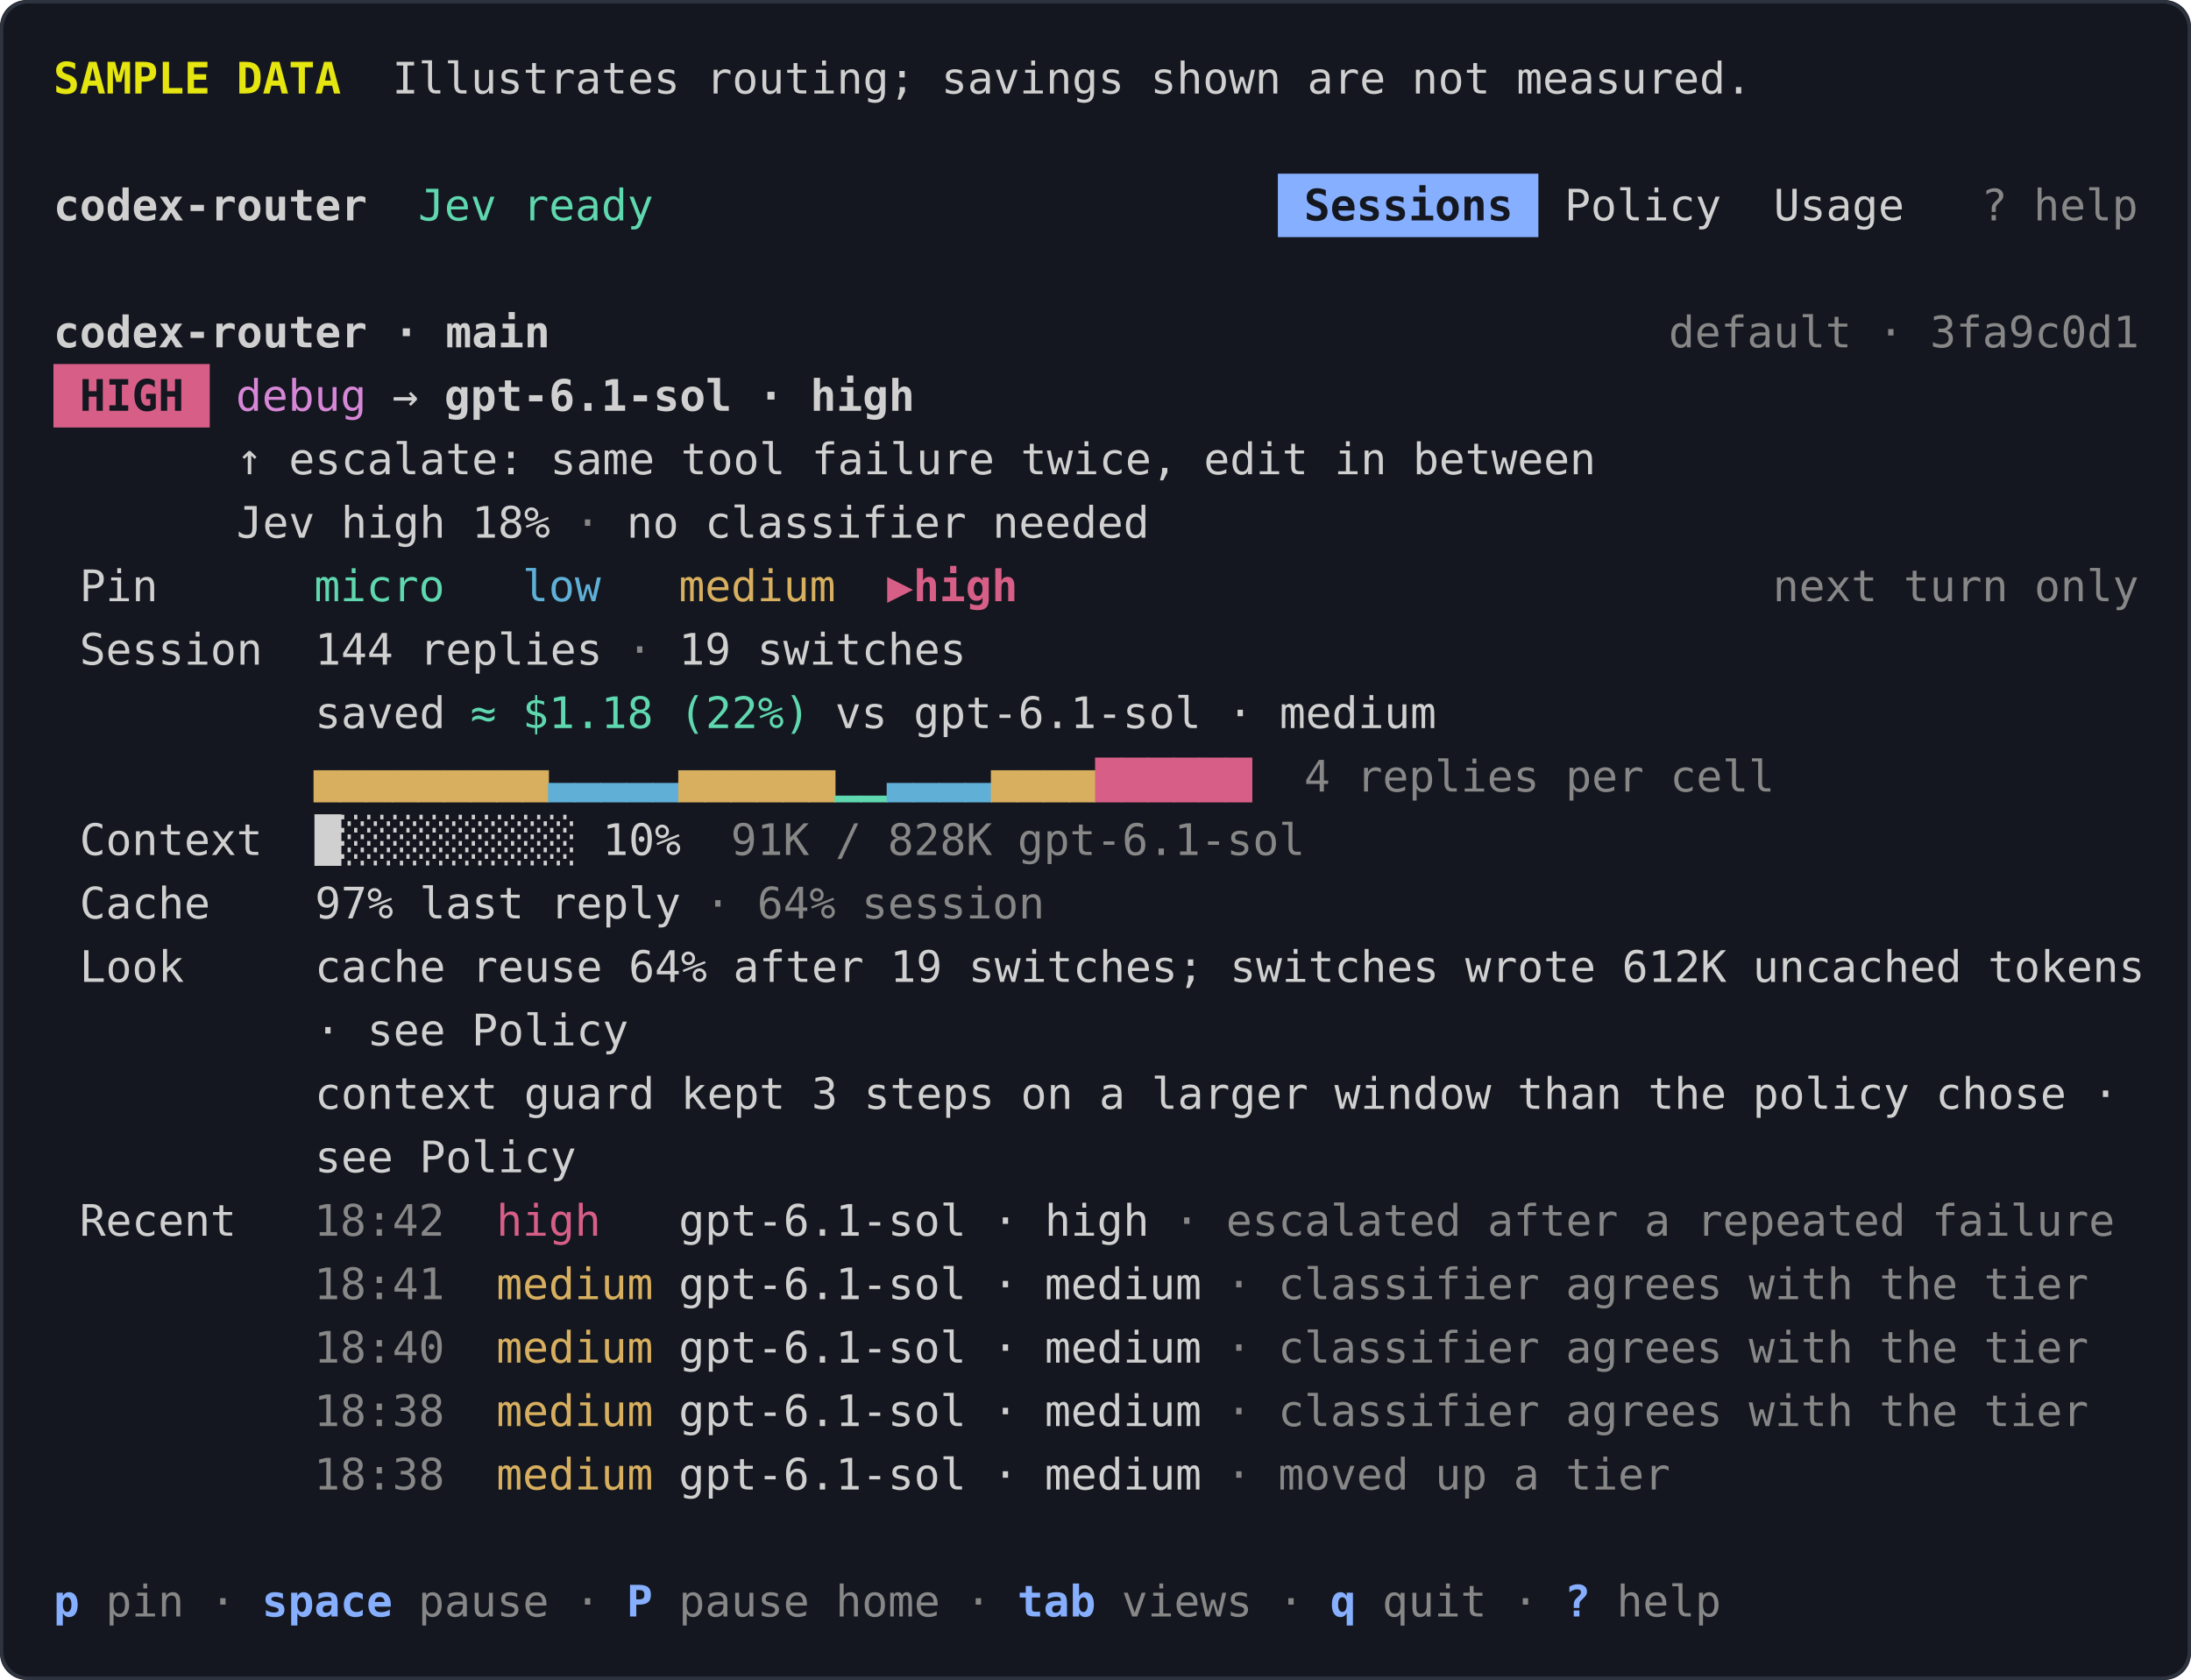
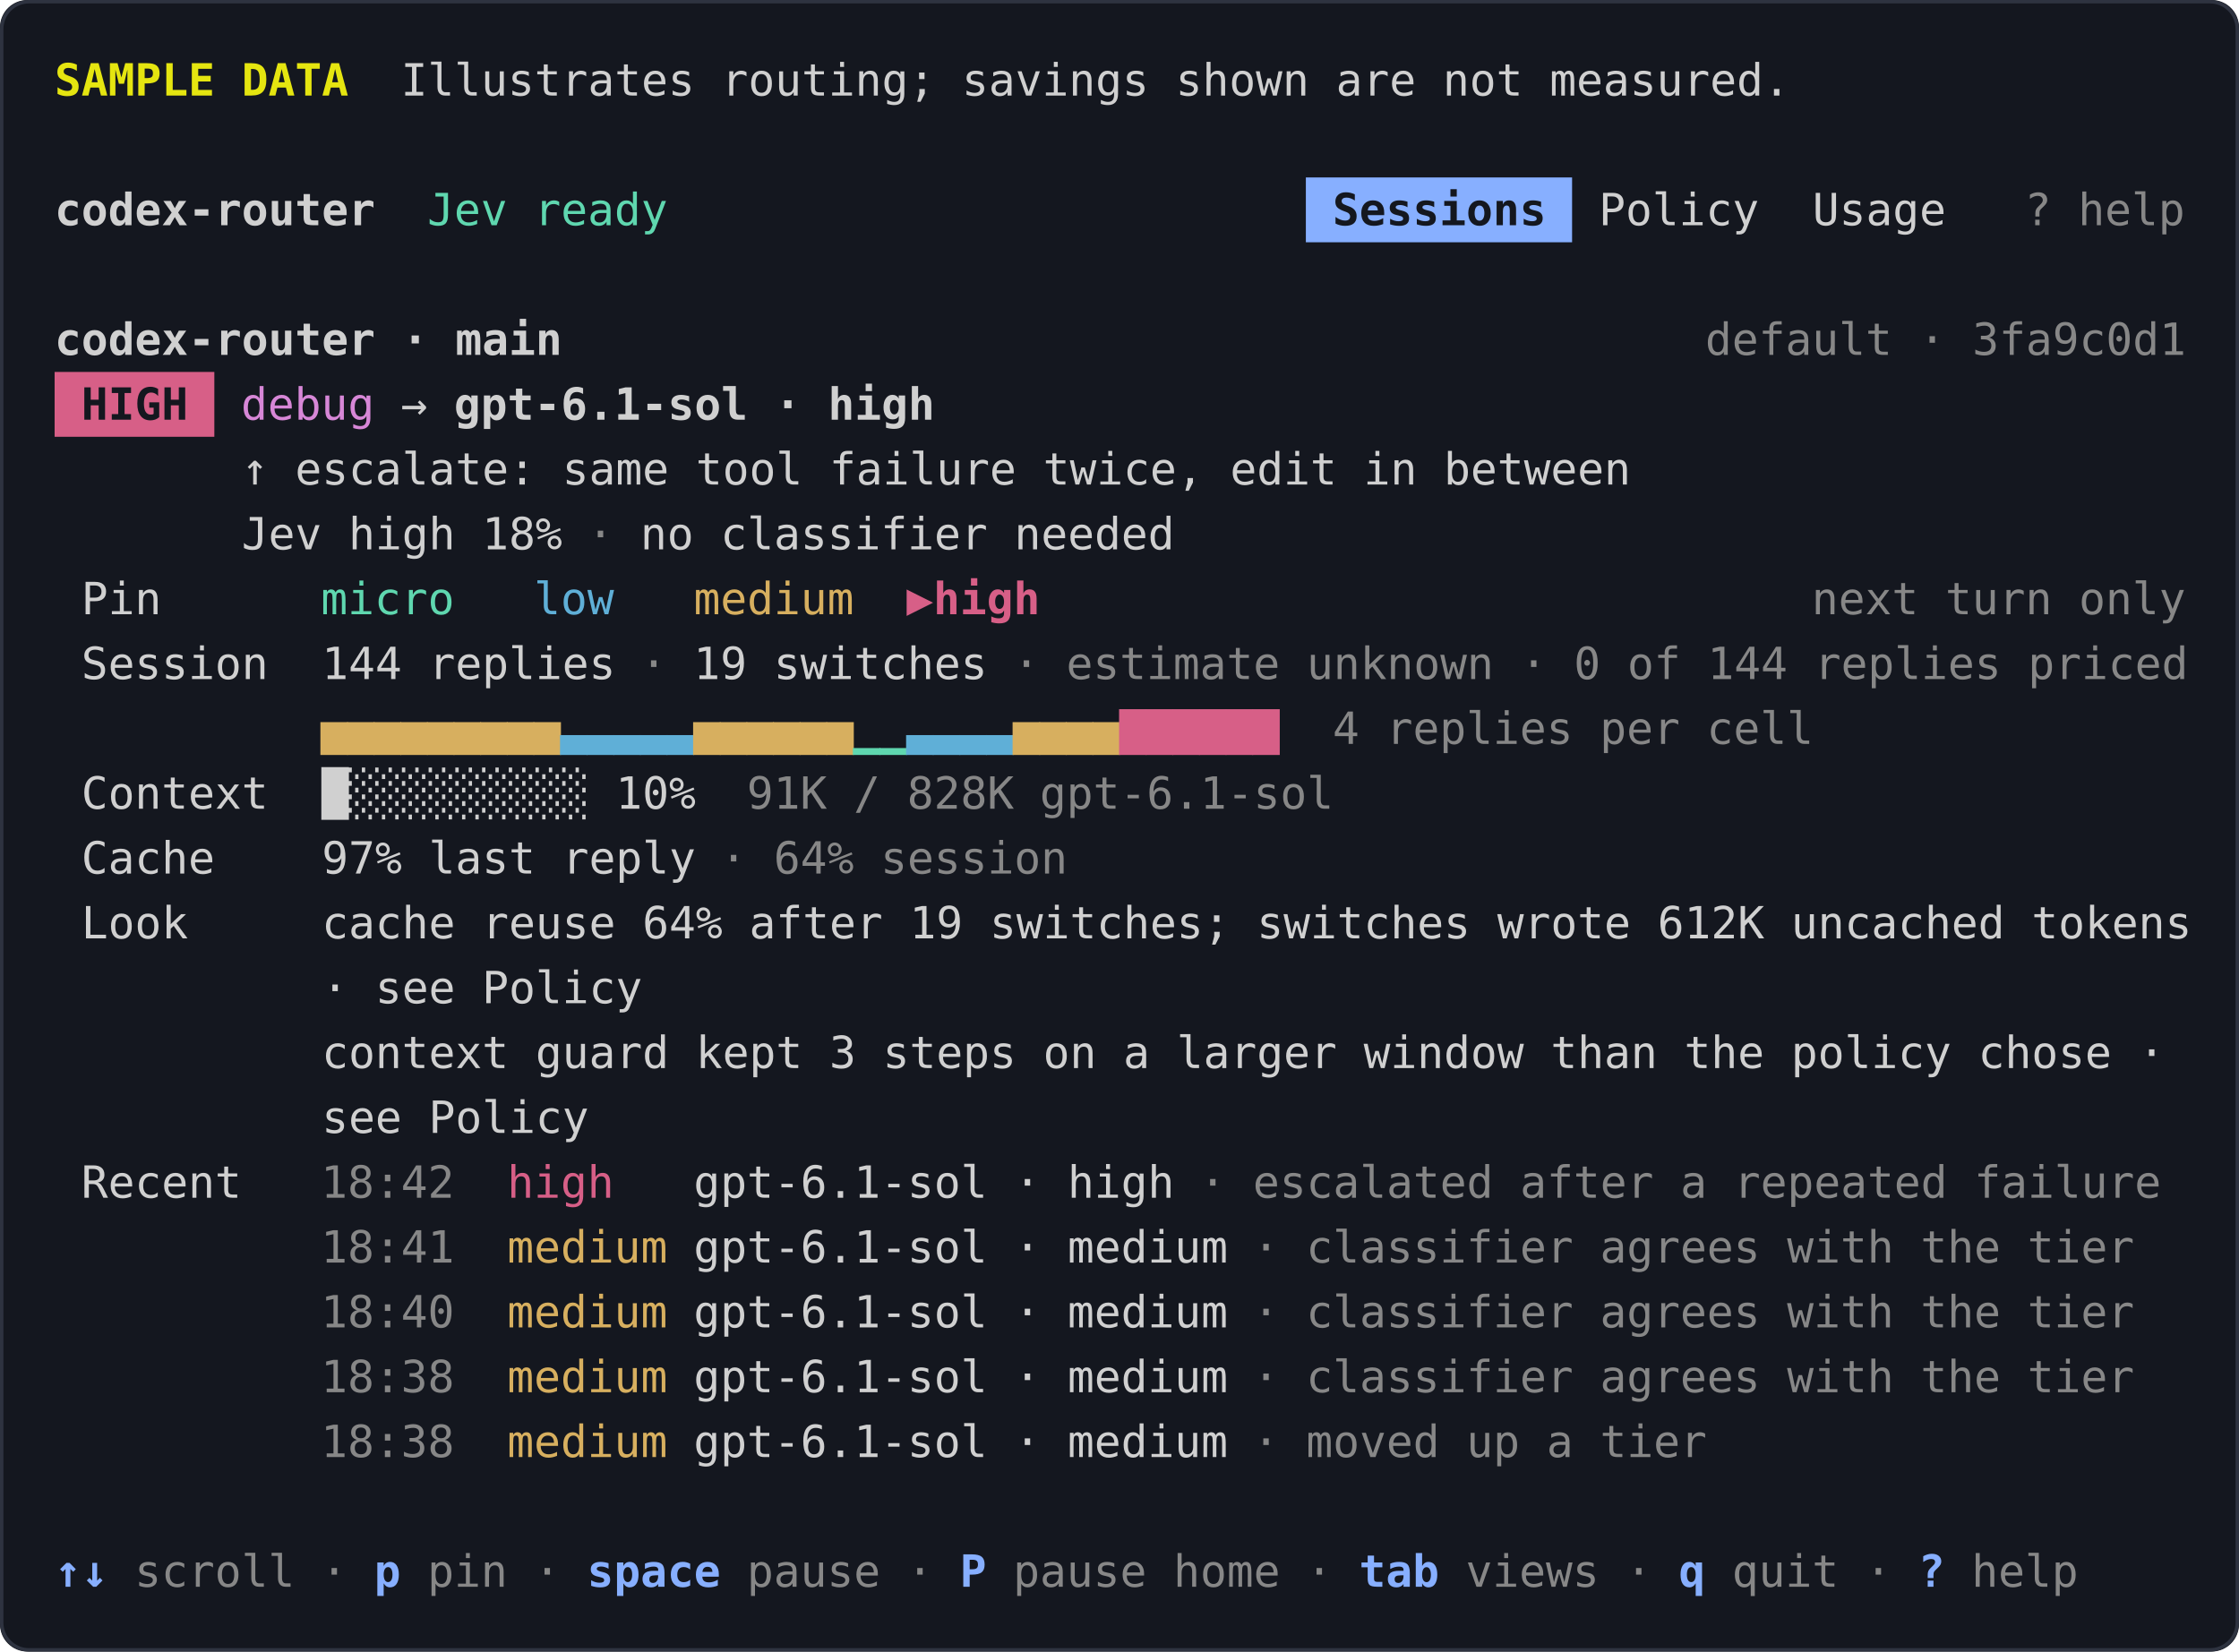
- <svg xmlns="http://www.w3.org/2000/svg" viewBox="0 0 656 503" width="656" height="503" role="img" aria-labelledby="title desc">
+ <svg xmlns="http://www.w3.org/2000/svg" viewBox="0 0 656 484" width="656" height="484" role="img" aria-labelledby="title desc">
  <style>text { font-family: ui-monospace, SFMono-Regular, Menlo, Consolas, 'DejaVu Sans Mono', monospace; font-size: 13px; }</style>
-   <rect width="656" height="503" rx="8" fill="#14171f" />
-   <rect x="0.5" y="0.5" width="655" height="502" rx="8" fill="none" stroke="#2e3340" />
+   <rect width="656" height="484" rx="8" fill="#14171f" />
+   <rect x="0.5" y="0.5" width="655" height="483" rx="8" fill="none" stroke="#2e3340" />
  <text x="16.0" y="28.0" fill="#e5e510" font-weight="700" xml:space="preserve">SAMPLE DATA</text>
  <text x="101.8" y="28.0" fill="#d0d0d0" xml:space="preserve">  Illustrates routing; savings shown are not measured.</text>
  <text x="16.0" y="66.0" fill="#d0d0d0" font-weight="700" xml:space="preserve">codex-router</text>
  <text x="125.2" y="66.0" fill="#5fd7af" xml:space="preserve">Jev ready</text>
  <rect x="382.6" y="52.0" width="78.0" height="19" fill="#87afff" />
  <text x="382.6" y="66.0" fill="#14171f" font-weight="700" xml:space="preserve"> Sessions </text>
  <text x="460.6" y="66.0" fill="#d0d0d0" xml:space="preserve"> Policy  Usage   </text>
  <text x="593.2" y="66.0" fill="#878787" xml:space="preserve">? help</text>
  <text x="16.0" y="104.0" fill="#d0d0d0" font-weight="700" xml:space="preserve">codex-router · main</text>
  <text x="499.6" y="104.0" fill="#878787" xml:space="preserve">default · 3fa9c0d1</text>
  <rect x="16.0" y="109.0" width="46.8" height="19" fill="#d75f87" />
  <text x="16.0" y="123.0" fill="#14171f" font-weight="700" xml:space="preserve"> HIGH </text>
  <text x="70.6" y="123.0" fill="#d787d7" xml:space="preserve">debug</text>
  <text x="109.6" y="123.0" fill="#d0d0d0" xml:space="preserve"> → </text>
  <text x="133.0" y="123.0" fill="#d0d0d0" font-weight="700" xml:space="preserve">gpt-6.1-sol · high</text>
  <text x="16.0" y="142.0" fill="#d0d0d0" xml:space="preserve">       ↑ escalate: same tool failure twice, edit in between</text>
  <text x="16.0" y="161.0" fill="#d0d0d0" xml:space="preserve">       Jev high 18%</text>
  <text x="164.2" y="161.0" fill="#878787" xml:space="preserve"> · </text>
  <text x="187.6" y="161.0" fill="#d0d0d0" xml:space="preserve">no classifier needed</text>
  <text x="16.0" y="180.0" fill="#d0d0d0" xml:space="preserve"> Pin     </text>
  <text x="86.2" y="180.0" fill="#5fd7af" xml:space="preserve"> micro  </text>
  <text x="148.6" y="180.0" fill="#5fafd7" xml:space="preserve"> low  </text>
  <text x="195.4" y="180.0" fill="#d7af5f" xml:space="preserve"> medium  </text>
  <text x="265.6" y="180.0" fill="#d75f87" font-weight="700" xml:space="preserve">▶high  </text>
  <text x="530.8" y="180.0" fill="#878787" xml:space="preserve">next turn only</text>
  <text x="16.0" y="199.0" fill="#d0d0d0" xml:space="preserve"> Session  144 replies</text>
  <text x="179.8" y="199.0" fill="#878787" xml:space="preserve"> · </text>
  <text x="203.2" y="199.0" fill="#d0d0d0" xml:space="preserve">19 switches</text>
-   <text x="16.0" y="218.0" fill="#d0d0d0" xml:space="preserve">          saved </text>
-   <text x="140.8" y="218.0" fill="#5fd7af" xml:space="preserve">≈ $1.18 (22%)</text>
-   <text x="242.2" y="218.0" fill="#d0d0d0" xml:space="preserve"> vs gpt-6.1-sol · medium</text>
-   <text x="94.0" y="237.0" fill="#d7af5f" xml:space="preserve">▅</text>
-   <text x="101.8" y="237.0" fill="#d7af5f" xml:space="preserve">▅</text>
-   <text x="109.6" y="237.0" fill="#d7af5f" xml:space="preserve">▅</text>
-   <text x="117.4" y="237.0" fill="#d7af5f" xml:space="preserve">▅</text>
-   <text x="125.2" y="237.0" fill="#d7af5f" xml:space="preserve">▅</text>
-   <text x="133.0" y="237.0" fill="#d7af5f" xml:space="preserve">▅</text>
-   <text x="140.8" y="237.0" fill="#d7af5f" xml:space="preserve">▅</text>
-   <text x="148.6" y="237.0" fill="#d7af5f" xml:space="preserve">▅</text>
-   <text x="156.4" y="237.0" fill="#d7af5f" xml:space="preserve">▅</text>
-   <text x="164.2" y="237.0" fill="#5fafd7" xml:space="preserve">▃</text>
-   <text x="172.0" y="237.0" fill="#5fafd7" xml:space="preserve">▃</text>
-   <text x="179.8" y="237.0" fill="#5fafd7" xml:space="preserve">▃</text>
-   <text x="187.6" y="237.0" fill="#5fafd7" xml:space="preserve">▃</text>
-   <text x="195.4" y="237.0" fill="#5fafd7" xml:space="preserve">▃</text>
-   <text x="203.2" y="237.0" fill="#d7af5f" xml:space="preserve">▅</text>
-   <text x="211.0" y="237.0" fill="#d7af5f" xml:space="preserve">▅</text>
-   <text x="218.8" y="237.0" fill="#d7af5f" xml:space="preserve">▅</text>
-   <text x="226.6" y="237.0" fill="#d7af5f" xml:space="preserve">▅</text>
-   <text x="234.4" y="237.0" fill="#d7af5f" xml:space="preserve">▅</text>
-   <text x="242.2" y="237.0" fill="#d7af5f" xml:space="preserve">▅</text>
-   <text x="250.0" y="237.0" fill="#5fd7af" xml:space="preserve">▁</text>
-   <text x="257.8" y="237.0" fill="#5fd7af" xml:space="preserve">▁</text>
-   <text x="265.6" y="237.0" fill="#5fafd7" xml:space="preserve">▃</text>
-   <text x="273.4" y="237.0" fill="#5fafd7" xml:space="preserve">▃</text>
-   <text x="281.2" y="237.0" fill="#5fafd7" xml:space="preserve">▃</text>
-   <text x="289.0" y="237.0" fill="#5fafd7" xml:space="preserve">▃</text>
-   <text x="296.8" y="237.0" fill="#d7af5f" xml:space="preserve">▅</text>
-   <text x="304.6" y="237.0" fill="#d7af5f" xml:space="preserve">▅</text>
-   <text x="312.4" y="237.0" fill="#d7af5f" xml:space="preserve">▅</text>
-   <text x="320.2" y="237.0" fill="#d7af5f" xml:space="preserve">▅</text>
-   <text x="328.0" y="237.0" fill="#d75f87" xml:space="preserve">▇</text>
-   <text x="335.8" y="237.0" fill="#d75f87" xml:space="preserve">▇</text>
-   <text x="343.6" y="237.0" fill="#d75f87" xml:space="preserve">▇</text>
-   <text x="351.4" y="237.0" fill="#d75f87" xml:space="preserve">▇</text>
-   <text x="359.2" y="237.0" fill="#d75f87" xml:space="preserve">▇</text>
-   <text x="367.0" y="237.0" fill="#d75f87" xml:space="preserve">▇</text>
-   <text x="374.8" y="237.0" fill="#878787" xml:space="preserve">  4 replies per cell</text>
-   <text x="16.0" y="256.0" fill="#d0d0d0" xml:space="preserve"> Context  █░░░░░░░░░ 10%  </text>
-   <text x="218.8" y="256.0" fill="#878787" xml:space="preserve">91K / 828K</text>
-   <text x="296.8" y="256.0" fill="#878787" xml:space="preserve"> gpt-6.1-sol</text>
-   <text x="16.0" y="275.0" fill="#d0d0d0" xml:space="preserve"> Cache    97% last reply</text>
-   <text x="203.2" y="275.0" fill="#878787" xml:space="preserve"> · 64% session</text>
-   <text x="16.0" y="294.0" fill="#d0d0d0" xml:space="preserve"> Look     cache reuse 64% after 19 switches; switches wrote 612K uncached tokens</text>
-   <text x="16.0" y="313.0" fill="#d0d0d0" xml:space="preserve">          · see Policy</text>
-   <text x="16.0" y="332.0" fill="#d0d0d0" xml:space="preserve">          context guard kept 3 steps on a larger window than the policy chose ·</text>
-   <text x="16.0" y="351.0" fill="#d0d0d0" xml:space="preserve">          see Policy</text>
-   <text x="16.0" y="370.0" fill="#d0d0d0" xml:space="preserve"> Recent   </text>
-   <text x="94.0" y="370.0" fill="#878787" xml:space="preserve">18:42  </text>
-   <text x="148.6" y="370.0" fill="#d75f87" xml:space="preserve">high   </text>
-   <text x="203.2" y="370.0" fill="#d0d0d0" xml:space="preserve">gpt-6.1-sol · high</text>
-   <text x="343.6" y="370.0" fill="#878787" xml:space="preserve"> · escalated after a repeated failure</text>
-   <text x="94.0" y="389.0" fill="#878787" xml:space="preserve">18:41  </text>
+   <text x="289.0" y="199.0" fill="#878787" xml:space="preserve"> · </text>
+   <text x="312.4" y="199.0" fill="#878787" xml:space="preserve">estimate unknown · 0 of 144 replies priced</text>
+   <text x="94.0" y="218.0" fill="#d7af5f" xml:space="preserve">▅</text>
+   <text x="101.8" y="218.0" fill="#d7af5f" xml:space="preserve">▅</text>
+   <text x="109.6" y="218.0" fill="#d7af5f" xml:space="preserve">▅</text>
+   <text x="117.4" y="218.0" fill="#d7af5f" xml:space="preserve">▅</text>
+   <text x="125.2" y="218.0" fill="#d7af5f" xml:space="preserve">▅</text>
+   <text x="133.0" y="218.0" fill="#d7af5f" xml:space="preserve">▅</text>
+   <text x="140.8" y="218.0" fill="#d7af5f" xml:space="preserve">▅</text>
+   <text x="148.6" y="218.0" fill="#d7af5f" xml:space="preserve">▅</text>
+   <text x="156.4" y="218.0" fill="#d7af5f" xml:space="preserve">▅</text>
+   <text x="164.2" y="218.0" fill="#5fafd7" xml:space="preserve">▃</text>
+   <text x="172.0" y="218.0" fill="#5fafd7" xml:space="preserve">▃</text>
+   <text x="179.8" y="218.0" fill="#5fafd7" xml:space="preserve">▃</text>
+   <text x="187.6" y="218.0" fill="#5fafd7" xml:space="preserve">▃</text>
+   <text x="195.4" y="218.0" fill="#5fafd7" xml:space="preserve">▃</text>
+   <text x="203.2" y="218.0" fill="#d7af5f" xml:space="preserve">▅</text>
+   <text x="211.0" y="218.0" fill="#d7af5f" xml:space="preserve">▅</text>
+   <text x="218.8" y="218.0" fill="#d7af5f" xml:space="preserve">▅</text>
+   <text x="226.6" y="218.0" fill="#d7af5f" xml:space="preserve">▅</text>
+   <text x="234.4" y="218.0" fill="#d7af5f" xml:space="preserve">▅</text>
+   <text x="242.2" y="218.0" fill="#d7af5f" xml:space="preserve">▅</text>
+   <text x="250.0" y="218.0" fill="#5fd7af" xml:space="preserve">▁</text>
+   <text x="257.8" y="218.0" fill="#5fd7af" xml:space="preserve">▁</text>
+   <text x="265.6" y="218.0" fill="#5fafd7" xml:space="preserve">▃</text>
+   <text x="273.4" y="218.0" fill="#5fafd7" xml:space="preserve">▃</text>
+   <text x="281.2" y="218.0" fill="#5fafd7" xml:space="preserve">▃</text>
+   <text x="289.0" y="218.0" fill="#5fafd7" xml:space="preserve">▃</text>
+   <text x="296.8" y="218.0" fill="#d7af5f" xml:space="preserve">▅</text>
+   <text x="304.6" y="218.0" fill="#d7af5f" xml:space="preserve">▅</text>
+   <text x="312.4" y="218.0" fill="#d7af5f" xml:space="preserve">▅</text>
+   <text x="320.2" y="218.0" fill="#d7af5f" xml:space="preserve">▅</text>
+   <text x="328.0" y="218.0" fill="#d75f87" xml:space="preserve">▇</text>
+   <text x="335.8" y="218.0" fill="#d75f87" xml:space="preserve">▇</text>
+   <text x="343.6" y="218.0" fill="#d75f87" xml:space="preserve">▇</text>
+   <text x="351.4" y="218.0" fill="#d75f87" xml:space="preserve">▇</text>
+   <text x="359.2" y="218.0" fill="#d75f87" xml:space="preserve">▇</text>
+   <text x="367.0" y="218.0" fill="#d75f87" xml:space="preserve">▇</text>
+   <text x="374.8" y="218.0" fill="#878787" xml:space="preserve">  4 replies per cell</text>
+   <text x="16.0" y="237.0" fill="#d0d0d0" xml:space="preserve"> Context  █░░░░░░░░░ 10%  </text>
+   <text x="218.8" y="237.0" fill="#878787" xml:space="preserve">91K / 828K</text>
+   <text x="296.8" y="237.0" fill="#878787" xml:space="preserve"> gpt-6.1-sol</text>
+   <text x="16.0" y="256.0" fill="#d0d0d0" xml:space="preserve"> Cache    97% last reply</text>
+   <text x="203.2" y="256.0" fill="#878787" xml:space="preserve"> · 64% session</text>
+   <text x="16.0" y="275.0" fill="#d0d0d0" xml:space="preserve"> Look     cache reuse 64% after 19 switches; switches wrote 612K uncached tokens</text>
+   <text x="16.0" y="294.0" fill="#d0d0d0" xml:space="preserve">          · see Policy</text>
+   <text x="16.0" y="313.0" fill="#d0d0d0" xml:space="preserve">          context guard kept 3 steps on a larger window than the policy chose ·</text>
+   <text x="16.0" y="332.0" fill="#d0d0d0" xml:space="preserve">          see Policy</text>
+   <text x="16.0" y="351.0" fill="#d0d0d0" xml:space="preserve"> Recent   </text>
+   <text x="94.0" y="351.0" fill="#878787" xml:space="preserve">18:42  </text>
+   <text x="148.6" y="351.0" fill="#d75f87" xml:space="preserve">high   </text>
+   <text x="203.2" y="351.0" fill="#d0d0d0" xml:space="preserve">gpt-6.1-sol · high</text>
+   <text x="343.6" y="351.0" fill="#878787" xml:space="preserve"> · escalated after a repeated failure</text>
+   <text x="94.0" y="370.0" fill="#878787" xml:space="preserve">18:41  </text>
+   <text x="148.6" y="370.0" fill="#d7af5f" xml:space="preserve">medium </text>
+   <text x="203.2" y="370.0" fill="#d0d0d0" xml:space="preserve">gpt-6.1-sol · medium</text>
+   <text x="359.2" y="370.0" fill="#878787" xml:space="preserve"> · classifier agrees with the tier</text>
+   <text x="94.0" y="389.0" fill="#878787" xml:space="preserve">18:40  </text>
  <text x="148.6" y="389.0" fill="#d7af5f" xml:space="preserve">medium </text>
  <text x="203.2" y="389.0" fill="#d0d0d0" xml:space="preserve">gpt-6.1-sol · medium</text>
  <text x="359.2" y="389.0" fill="#878787" xml:space="preserve"> · classifier agrees with the tier</text>
-   <text x="94.0" y="408.0" fill="#878787" xml:space="preserve">18:40  </text>
+   <text x="94.0" y="408.0" fill="#878787" xml:space="preserve">18:38  </text>
  <text x="148.6" y="408.0" fill="#d7af5f" xml:space="preserve">medium </text>
  <text x="203.2" y="408.0" fill="#d0d0d0" xml:space="preserve">gpt-6.1-sol · medium</text>
  <text x="359.2" y="408.0" fill="#878787" xml:space="preserve"> · classifier agrees with the tier</text>
  <text x="94.0" y="427.0" fill="#878787" xml:space="preserve">18:38  </text>
  <text x="148.6" y="427.0" fill="#d7af5f" xml:space="preserve">medium </text>
  <text x="203.2" y="427.0" fill="#d0d0d0" xml:space="preserve">gpt-6.1-sol · medium</text>
-   <text x="359.2" y="427.0" fill="#878787" xml:space="preserve"> · classifier agrees with the tier</text>
-   <text x="94.0" y="446.0" fill="#878787" xml:space="preserve">18:38  </text>
-   <text x="148.6" y="446.0" fill="#d7af5f" xml:space="preserve">medium </text>
-   <text x="203.2" y="446.0" fill="#d0d0d0" xml:space="preserve">gpt-6.1-sol · medium</text>
-   <text x="359.2" y="446.0" fill="#878787" xml:space="preserve"> · moved up a tier</text>
-   <text x="16.0" y="484.0" fill="#87afff" font-weight="700" xml:space="preserve">p</text>
-   <text x="23.8" y="484.0" fill="#878787" xml:space="preserve"> pin</text>
-   <text x="55.0" y="484.0" fill="#878787" xml:space="preserve"> · </text>
-   <text x="78.4" y="484.0" fill="#87afff" font-weight="700" xml:space="preserve">space</text>
-   <text x="117.4" y="484.0" fill="#878787" xml:space="preserve"> pause</text>
-   <text x="164.2" y="484.0" fill="#878787" xml:space="preserve"> · </text>
-   <text x="187.6" y="484.0" fill="#87afff" font-weight="700" xml:space="preserve">P</text>
-   <text x="195.4" y="484.0" fill="#878787" xml:space="preserve"> pause home</text>
-   <text x="281.2" y="484.0" fill="#878787" xml:space="preserve"> · </text>
-   <text x="304.6" y="484.0" fill="#87afff" font-weight="700" xml:space="preserve">tab</text>
-   <text x="328.0" y="484.0" fill="#878787" xml:space="preserve"> views</text>
-   <text x="374.8" y="484.0" fill="#878787" xml:space="preserve"> · </text>
-   <text x="398.2" y="484.0" fill="#87afff" font-weight="700" xml:space="preserve">q</text>
-   <text x="406.0" y="484.0" fill="#878787" xml:space="preserve"> quit</text>
-   <text x="445.0" y="484.0" fill="#878787" xml:space="preserve"> · </text>
-   <text x="468.4" y="484.0" fill="#87afff" font-weight="700" xml:space="preserve">?</text>
-   <text x="476.2" y="484.0" fill="#878787" xml:space="preserve"> help</text>
+   <text x="359.2" y="427.0" fill="#878787" xml:space="preserve"> · moved up a tier</text>
+   <text x="16.0" y="465.0" fill="#87afff" font-weight="700" xml:space="preserve">↑↓</text>
+   <text x="31.6" y="465.0" fill="#878787" xml:space="preserve"> scroll</text>
+   <text x="86.2" y="465.0" fill="#878787" xml:space="preserve"> · </text>
+   <text x="109.6" y="465.0" fill="#87afff" font-weight="700" xml:space="preserve">p</text>
+   <text x="117.4" y="465.0" fill="#878787" xml:space="preserve"> pin</text>
+   <text x="148.6" y="465.0" fill="#878787" xml:space="preserve"> · </text>
+   <text x="172.0" y="465.0" fill="#87afff" font-weight="700" xml:space="preserve">space</text>
+   <text x="211.0" y="465.0" fill="#878787" xml:space="preserve"> pause</text>
+   <text x="257.8" y="465.0" fill="#878787" xml:space="preserve"> · </text>
+   <text x="281.2" y="465.0" fill="#87afff" font-weight="700" xml:space="preserve">P</text>
+   <text x="289.0" y="465.0" fill="#878787" xml:space="preserve"> pause home</text>
+   <text x="374.8" y="465.0" fill="#878787" xml:space="preserve"> · </text>
+   <text x="398.2" y="465.0" fill="#87afff" font-weight="700" xml:space="preserve">tab</text>
+   <text x="421.6" y="465.0" fill="#878787" xml:space="preserve"> views</text>
+   <text x="468.4" y="465.0" fill="#878787" xml:space="preserve"> · </text>
+   <text x="491.8" y="465.0" fill="#87afff" font-weight="700" xml:space="preserve">q</text>
+   <text x="499.6" y="465.0" fill="#878787" xml:space="preserve"> quit</text>
+   <text x="538.6" y="465.0" fill="#878787" xml:space="preserve"> · </text>
+   <text x="562.0" y="465.0" fill="#87afff" font-weight="700" xml:space="preserve">?</text>
+   <text x="569.8" y="465.0" fill="#878787" xml:space="preserve"> help</text>
</svg>
